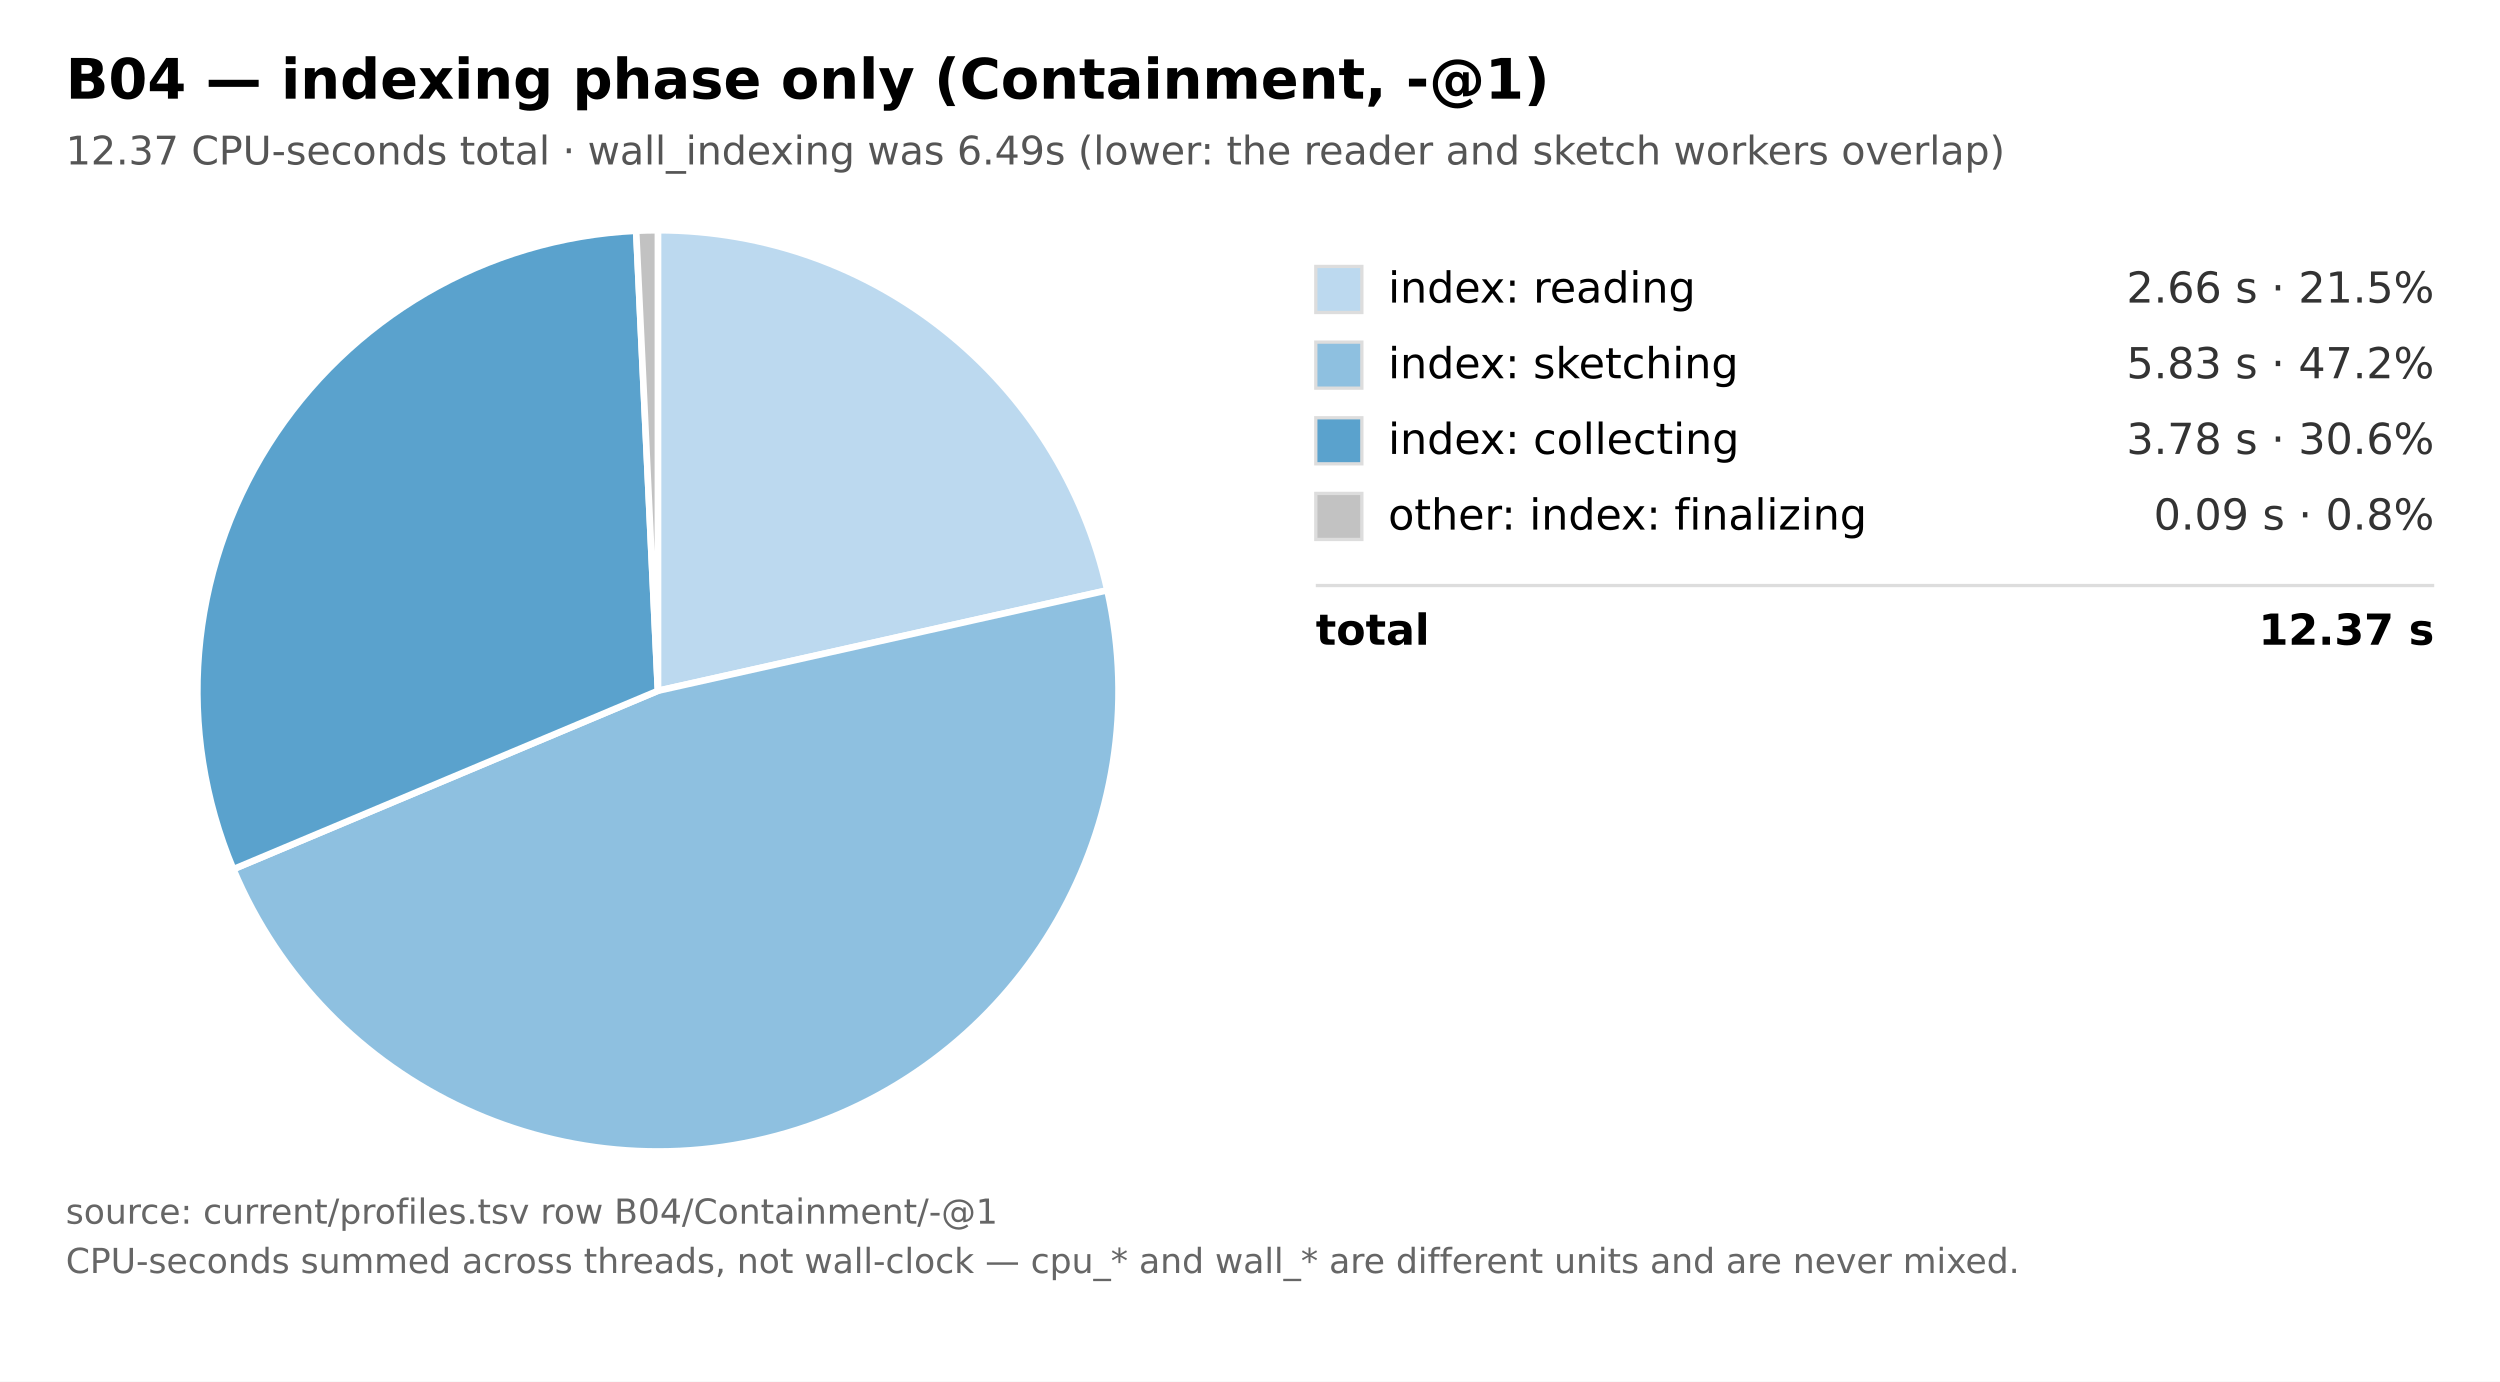
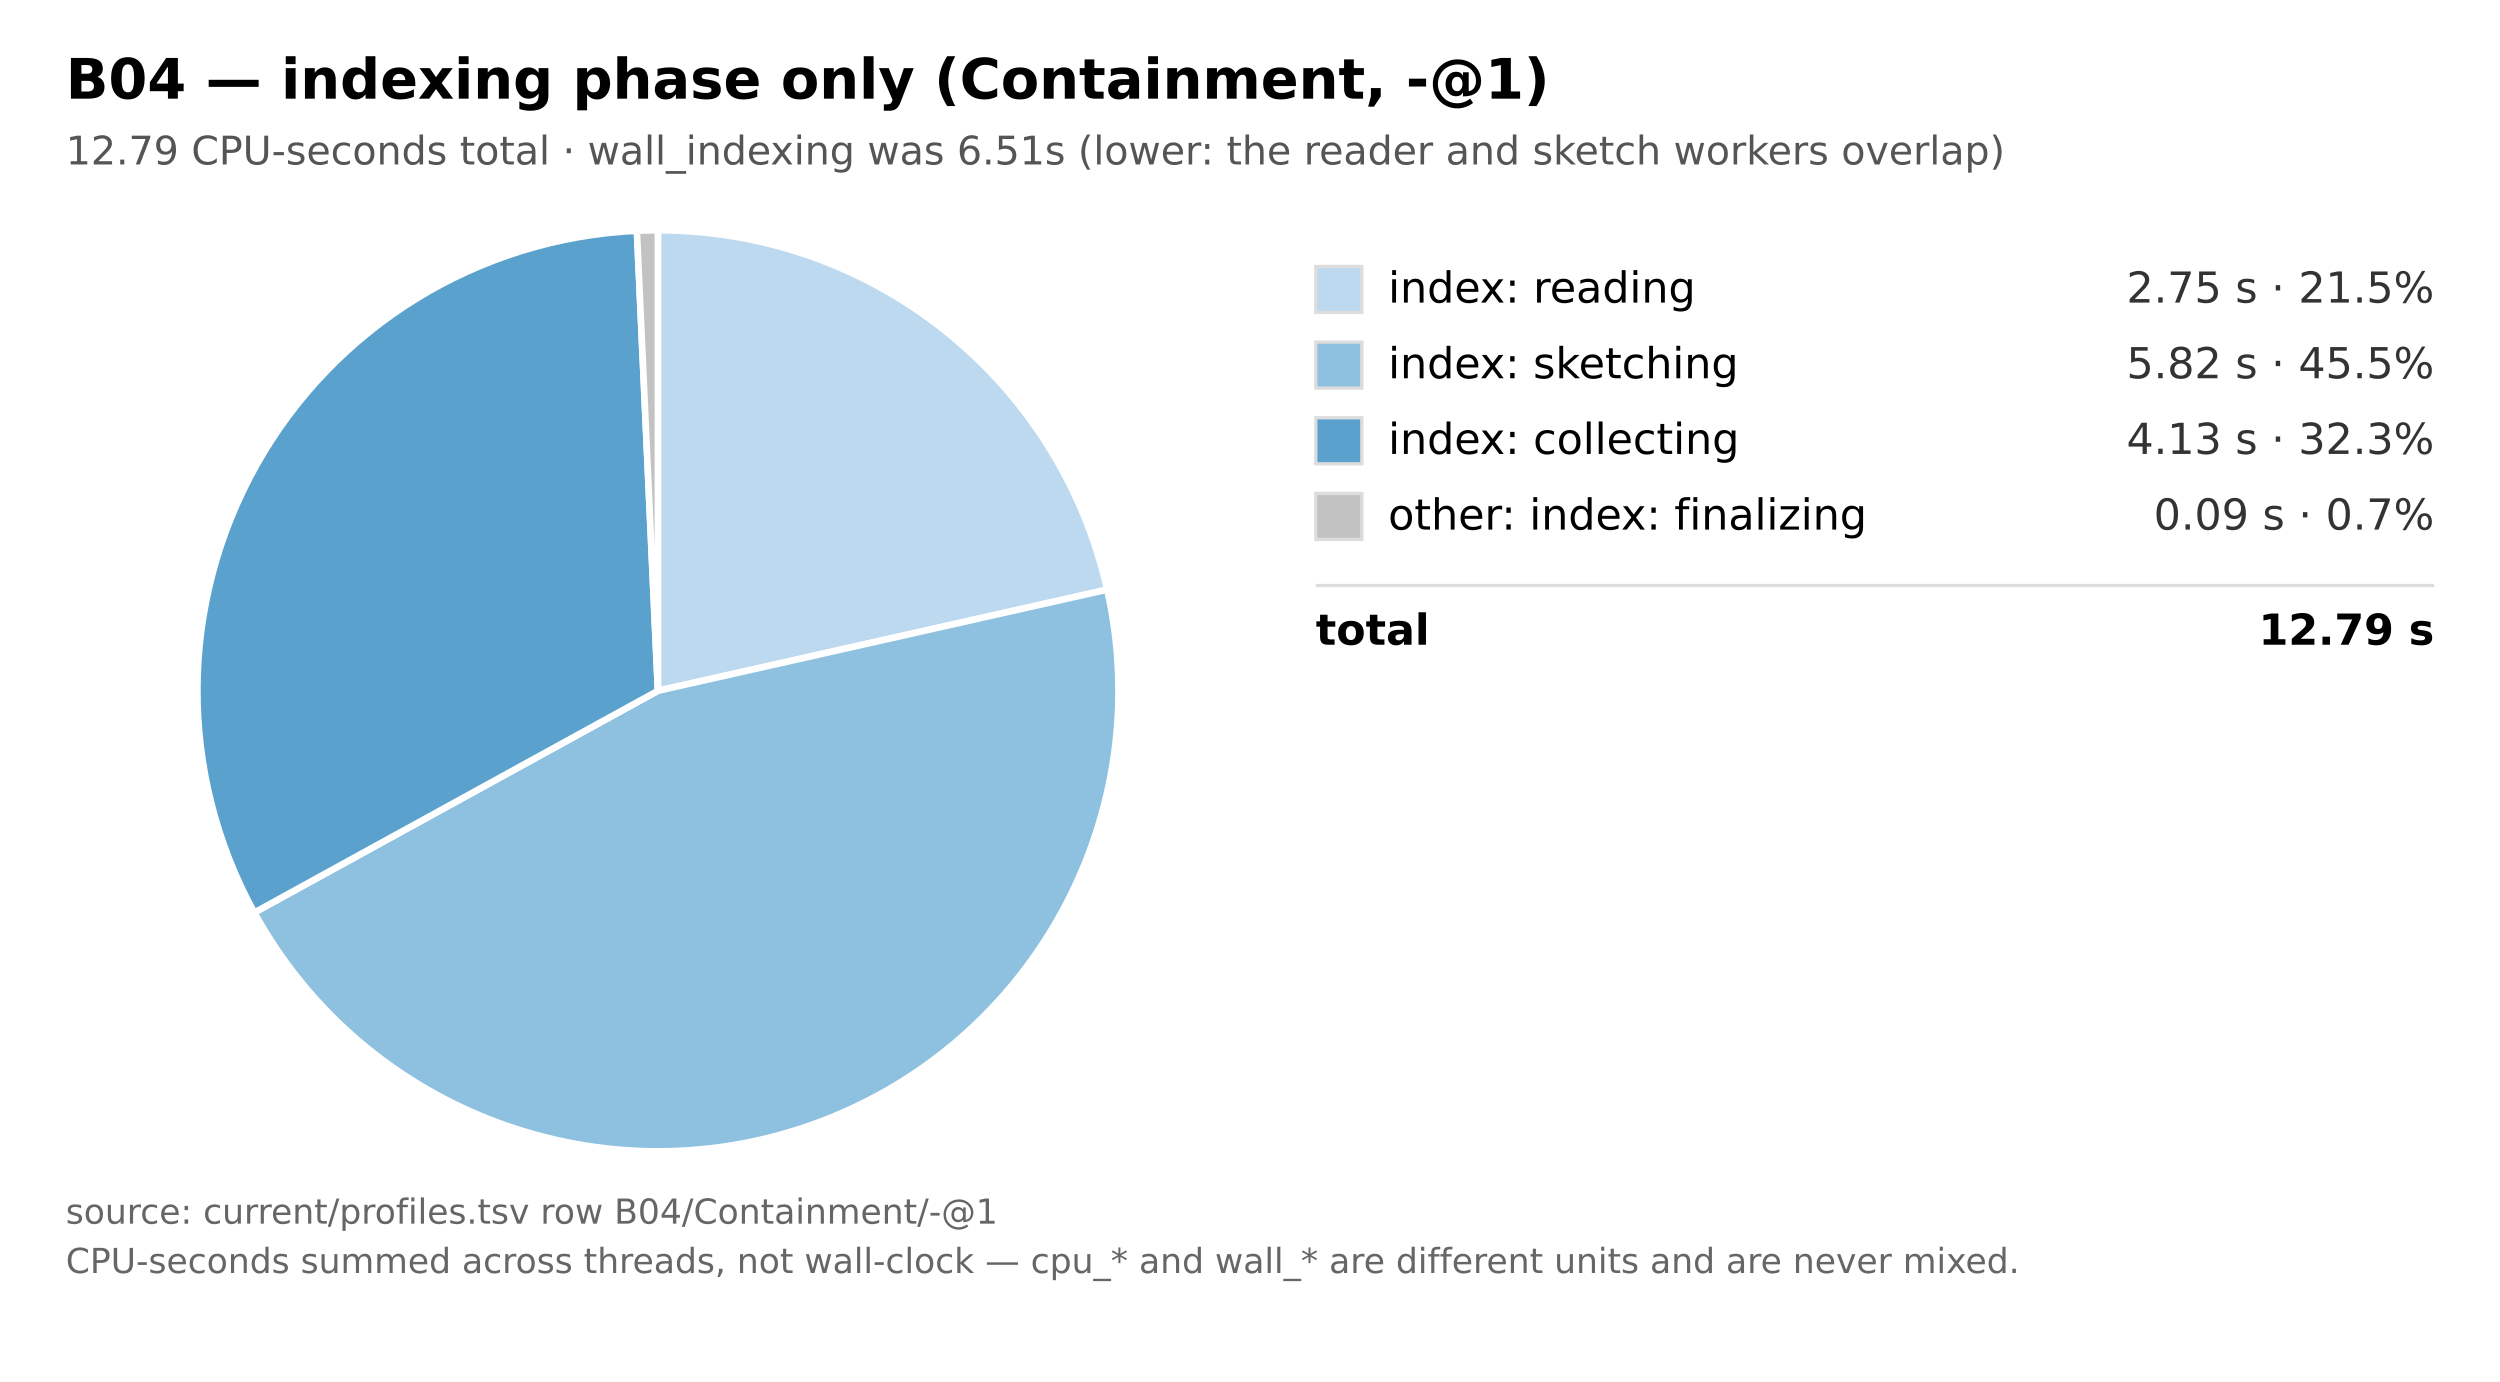
<svg xmlns="http://www.w3.org/2000/svg" width="760" height="420" viewBox="0 0 760 420" font-family="DejaVu Sans, Helvetica, Arial, sans-serif">
  <rect width="760" height="420" fill="#ffffff" />
  <text x="20" y="30" font-size="17" font-weight="bold">B04 — indexing phase only (Containment, -@1)</text>
-   <text x="20" y="50" font-size="12" fill="#555555">12.37 CPU-seconds total · wall_indexing was 6.49s (lower: the reader and sketch workers overlap)</text>
-   <path d="M 200.00,210.00 L 200.00,70.00 A 140.00,140.00 0 0,1 336.63,179.45 Z" fill="#bcd9ef" stroke="#ffffff" stroke-width="2" />
-   <path d="M 200.00,210.00 L 336.63,179.45 A 140.00,140.00 0 0,1 70.93,264.23 Z" fill="#8ec0e0" stroke="#ffffff" stroke-width="2" />
-   <path d="M 200.00,210.00 L 70.93,264.23 A 140.00,140.00 0 0,1 193.39,70.16 Z" fill="#5aa2cd" stroke="#ffffff" stroke-width="2" />
-   <path d="M 200.00,210.00 L 193.39,70.16 A 140.00,140.00 0 0,1 200.00,70.00 Z" fill="#c2c2c2" stroke="#ffffff" stroke-width="2" />
+   <text x="20" y="50" font-size="12" fill="#555555">12.79 CPU-seconds total · wall_indexing was 6.51s (lower: the reader and sketch workers overlap)</text>
+   <path d="M 200.00,210.00 L 200.00,70.00 A 140.00,140.00 0 0,1 336.58,179.24 Z" fill="#bcd9ef" stroke="#ffffff" stroke-width="2" />
+   <path d="M 200.00,210.00 L 336.58,179.24 A 140.00,140.00 0 0,1 77.31,277.42 Z" fill="#8ec0e0" stroke="#ffffff" stroke-width="2" />
+   <path d="M 200.00,210.00 L 77.31,277.42 A 140.00,140.00 0 0,1 193.61,70.15 Z" fill="#5aa2cd" stroke="#ffffff" stroke-width="2" />
+   <path d="M 200.00,210.00 L 193.61,70.15 A 140.00,140.00 0 0,1 200.00,70.00 Z" fill="#c2c2c2" stroke="#ffffff" stroke-width="2" />
  <rect x="400" y="81" width="14" height="14" fill="#bcd9ef" stroke="#dddddd" stroke-width="1" />
  <text x="422" y="92" font-size="13">index: reading</text>
-   <text x="740" y="92" font-size="13" text-anchor="end" fill="#333333">2.66 s · 21.5%</text>
+   <text x="740" y="92" font-size="13" text-anchor="end" fill="#333333">2.75 s · 21.5%</text>
  <rect x="400" y="104" width="14" height="14" fill="#8ec0e0" stroke="#dddddd" stroke-width="1" />
  <text x="422" y="115" font-size="13">index: sketching</text>
-   <text x="740" y="115" font-size="13" text-anchor="end" fill="#333333">5.83 s · 47.2%</text>
+   <text x="740" y="115" font-size="13" text-anchor="end" fill="#333333">5.82 s · 45.5%</text>
  <rect x="400" y="127" width="14" height="14" fill="#5aa2cd" stroke="#dddddd" stroke-width="1" />
  <text x="422" y="138" font-size="13">index: collecting</text>
-   <text x="740" y="138" font-size="13" text-anchor="end" fill="#333333">3.78 s · 30.6%</text>
+   <text x="740" y="138" font-size="13" text-anchor="end" fill="#333333">4.13 s · 32.3%</text>
  <rect x="400" y="150" width="14" height="14" fill="#c2c2c2" stroke="#dddddd" stroke-width="1" />
  <text x="422" y="161" font-size="13">other: index: finalizing</text>
-   <text x="740" y="161" font-size="13" text-anchor="end" fill="#333333">0.09 s · 0.8%</text>
+   <text x="740" y="161" font-size="13" text-anchor="end" fill="#333333">0.09 s · 0.7%</text>
  <line x1="400" y1="178" x2="740" y2="178" stroke="#dddddd" />
  <text x="400" y="196" font-size="13" font-weight="bold">total</text>
-   <text x="740" y="196" font-size="13" text-anchor="end" font-weight="bold">12.37 s</text>
+   <text x="740" y="196" font-size="13" text-anchor="end" font-weight="bold">12.79 s</text>
  <text x="20" y="372" font-size="10.5" fill="#666666">source: current/profiles.tsv row B04/Containment/-@1</text>
  <text x="20" y="387" font-size="10.5" fill="#666666">CPU-seconds summed across threads, not wall-clock — cpu_* and wall_* are different units and are never mixed.</text>
</svg>
